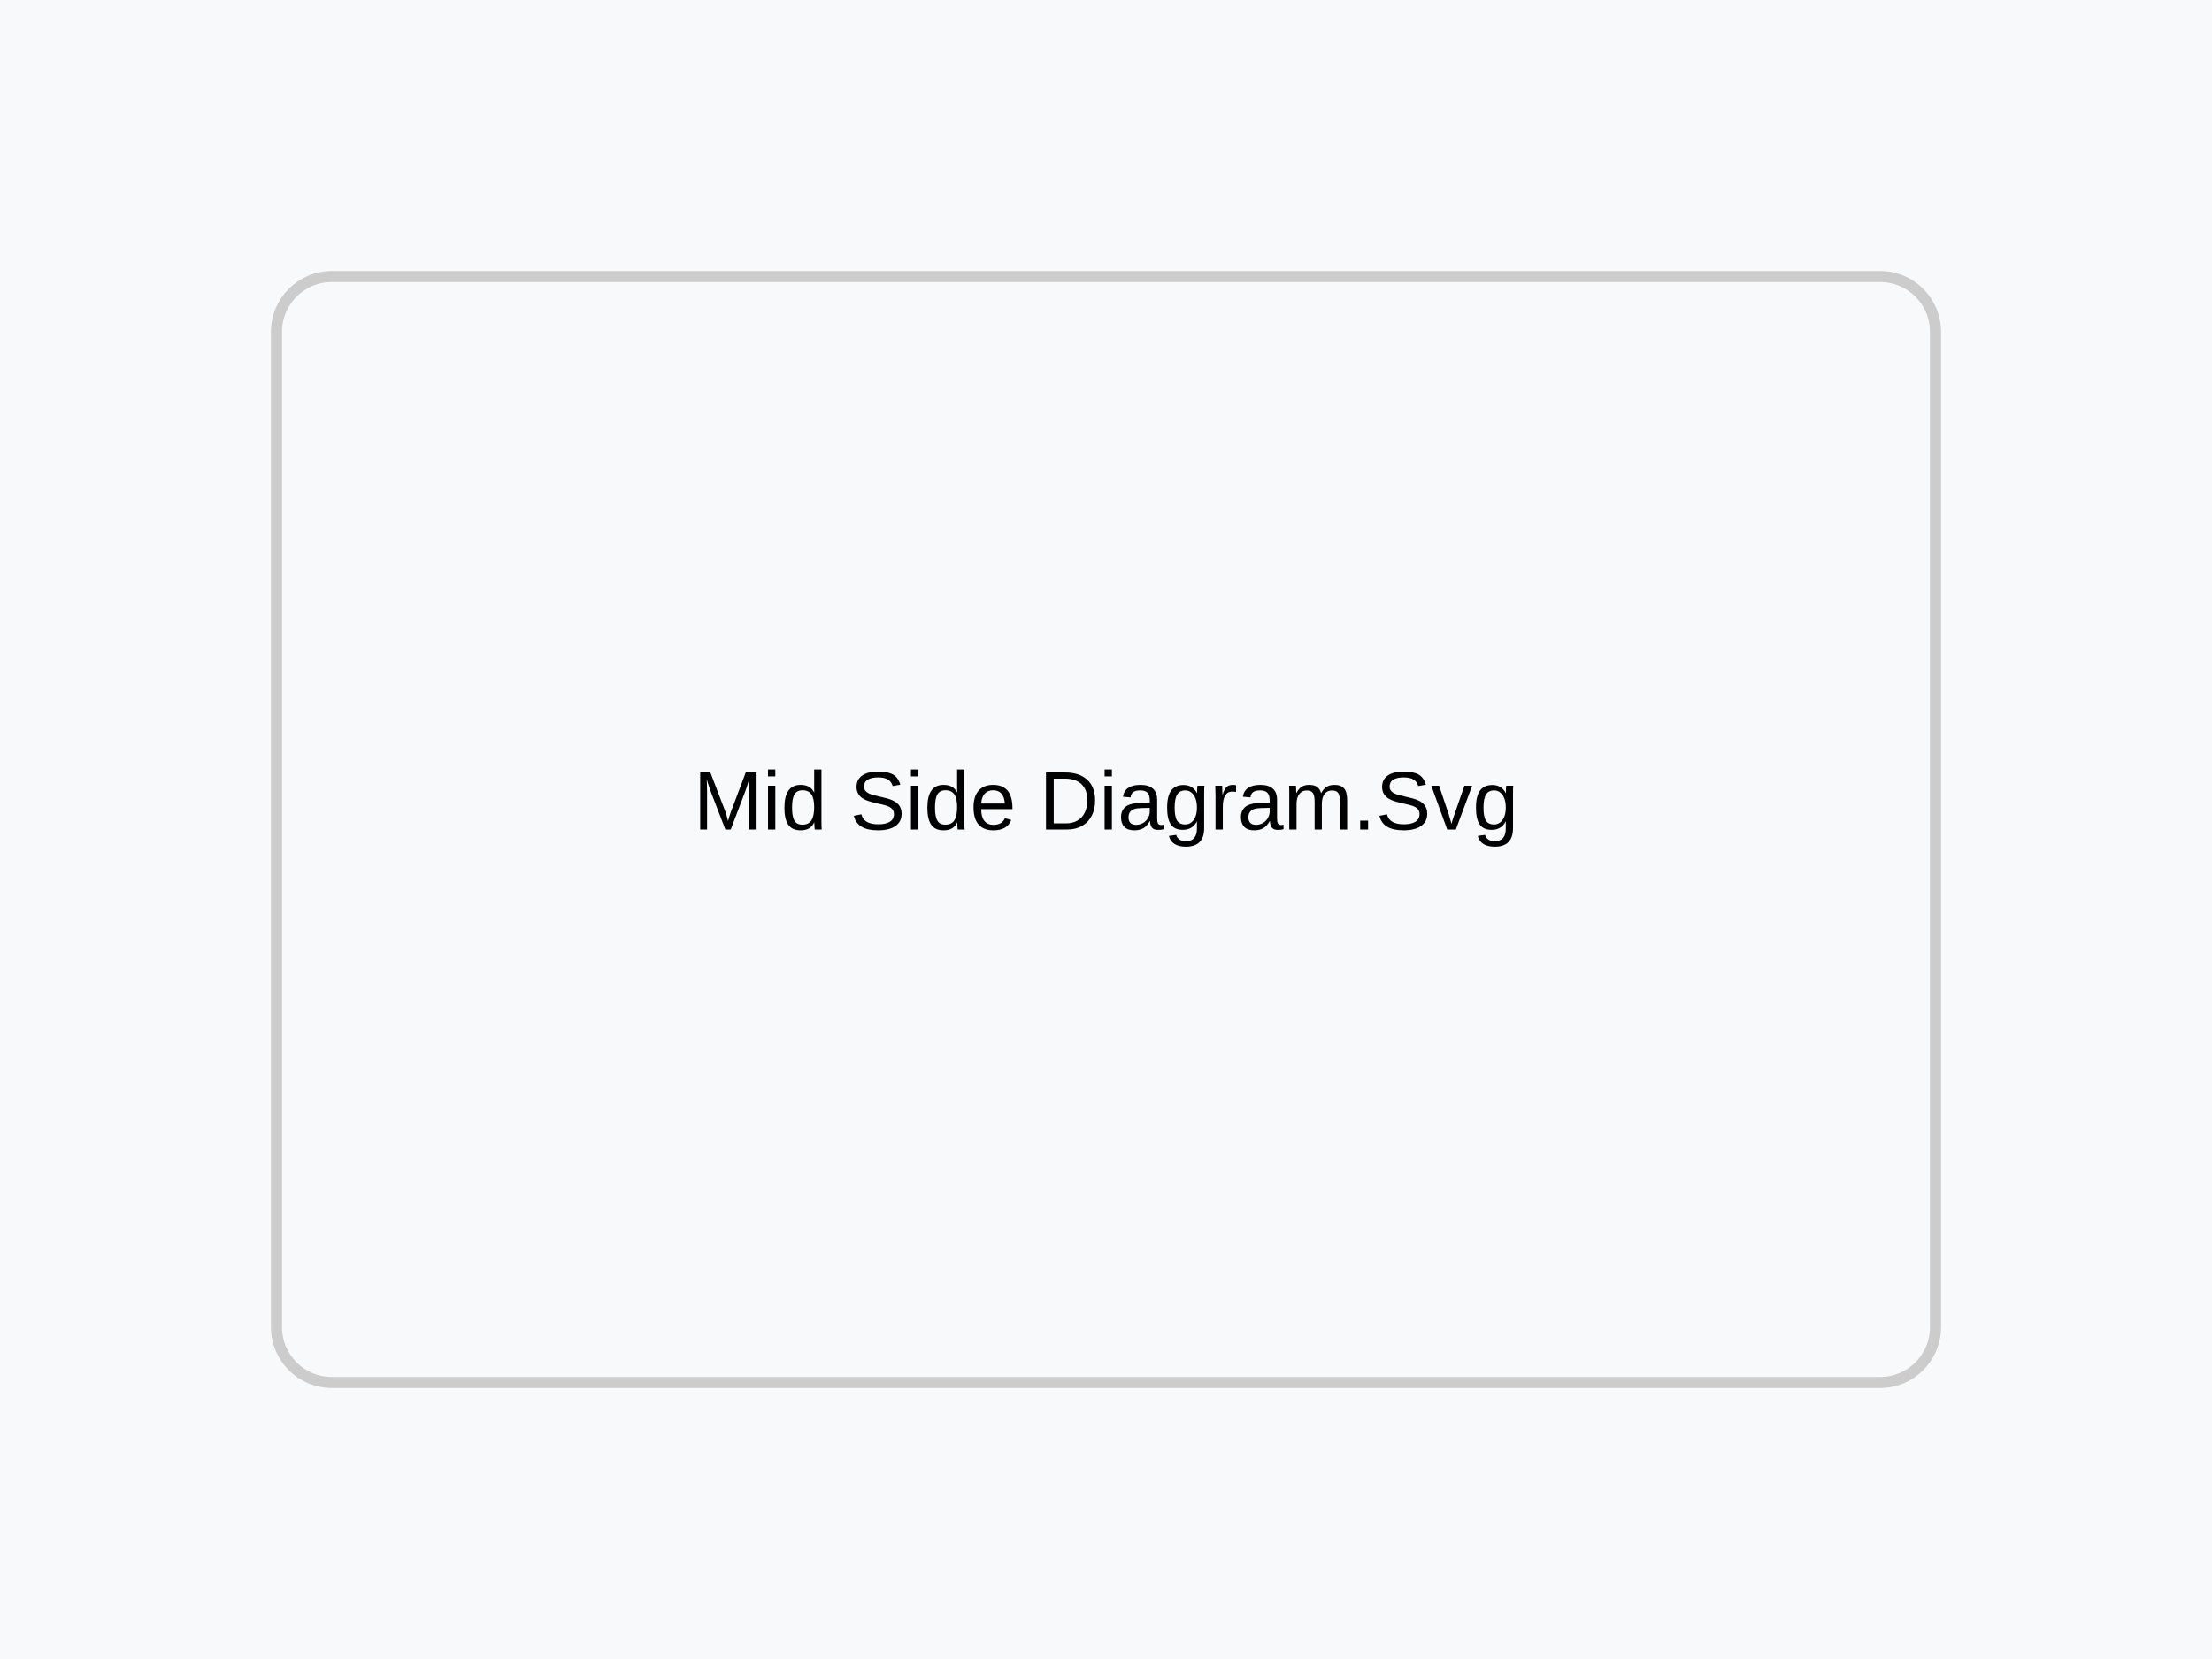
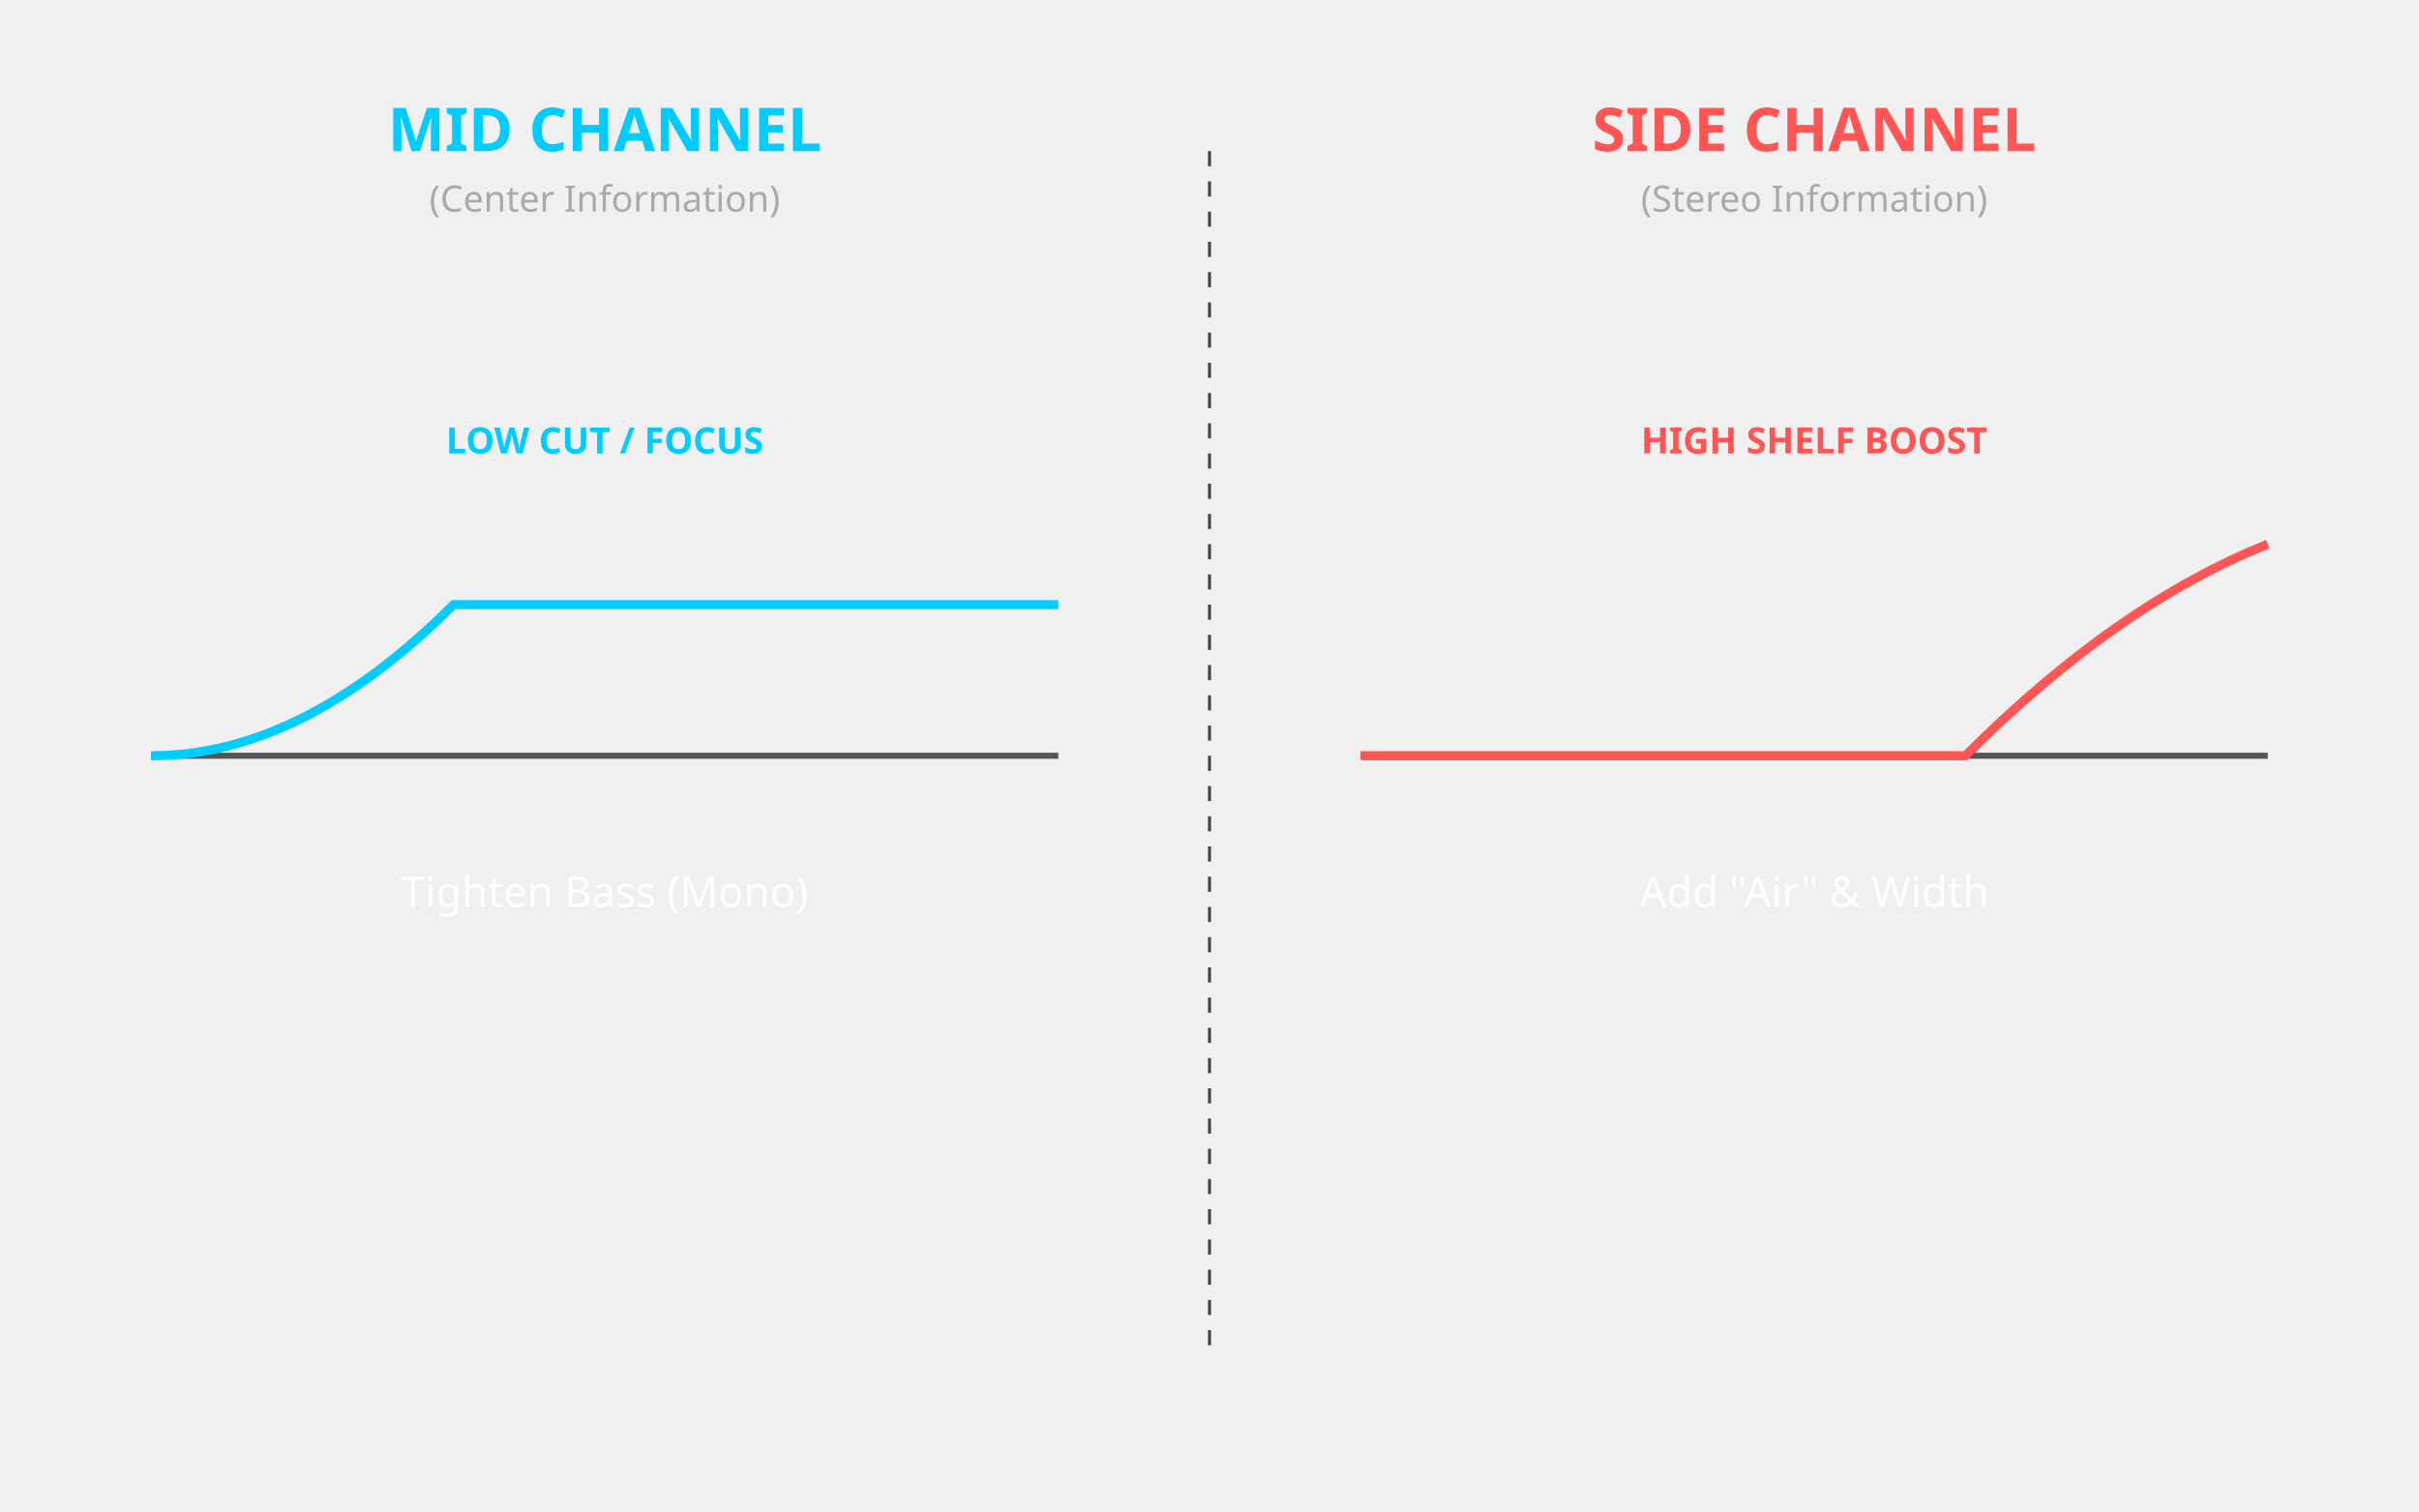
- <svg xmlns="http://www.w3.org/2000/svg" viewBox="0 0 800 600">
-   <defs>
-     <filter id="shadow" x="-20%" y="-20%" width="140%" height="140%">
-       <feGaussianBlur in="SourceAlpha" stdDeviation="3" />
-       <feOffset dx="2" dy="2" result="offsetblur" />
-       <feComponentTransfer>
-         <feFuncA type="linear" slope="0.5" />
-       </feComponentTransfer>
-       <feMerge>
-         <feMergeNode />
-         <feMergeNode in="SourceGraphic" />
-       </feMerge>
-     </filter>
-   </defs>
-   <rect x="0" y="0" width="800" height="600" fill="#f8f9fa" />
-   <text x="400" y="300" font-family="Arial, sans-serif" font-size="30" fill="black" text-anchor="middle" font-weight="normal">Mid Side Diagram.Svg</text>
-   <rect x="100" y="100" width="600" height="400" rx="20" fill="none" stroke="#ccc" stroke-width="4" opacity="1" />
+ <svg xmlns="http://www.w3.org/2000/svg" viewBox="0 0 800 500" style="background-color: #1a1a1a; font-family: sans-serif;">
+   <line x1="400" y1="50" x2="400" y2="450" stroke="#444" stroke-dasharray="5,5" />
+   <g transform="translate(0,0)">
+     <text x="200" y="50" fill="#00ccff" text-anchor="middle" font-size="20" font-weight="bold">MID CHANNEL</text>
+     <text x="200" y="70" fill="#aaa" text-anchor="middle">(Center Information)</text>
+     <path d="M50 250 L350 250" stroke="#555" stroke-width="2" />
+     <path d="M50 250 Q100 250 150 200 L350 200" fill="none" stroke="#00ccff" stroke-width="3" />
+     <text x="200" y="150" fill="#00ccff" text-anchor="middle" font-weight="bold">LOW CUT / FOCUS</text>
+     <text x="200" y="300" fill="#fff" text-anchor="middle" font-size="14">Tighten Bass (Mono)</text>
+   </g>
+   <g transform="translate(400,0)">
+     <text x="200" y="50" fill="#ff5555" text-anchor="middle" font-size="20" font-weight="bold">SIDE CHANNEL</text>
+     <text x="200" y="70" fill="#aaa" text-anchor="middle">(Stereo Information)</text>
+     <path d="M50 250 L350 250" stroke="#555" stroke-width="2" />
+     <path d="M50 250 L250 250 Q300 200 350 180" fill="none" stroke="#ff5555" stroke-width="3" />
+     <text x="200" y="150" fill="#ff5555" text-anchor="middle" font-weight="bold">HIGH SHELF BOOST</text>
+     <text x="200" y="300" fill="#fff" text-anchor="middle" font-size="14">Add "Air" &amp; Width</text>
+   </g>
</svg>
